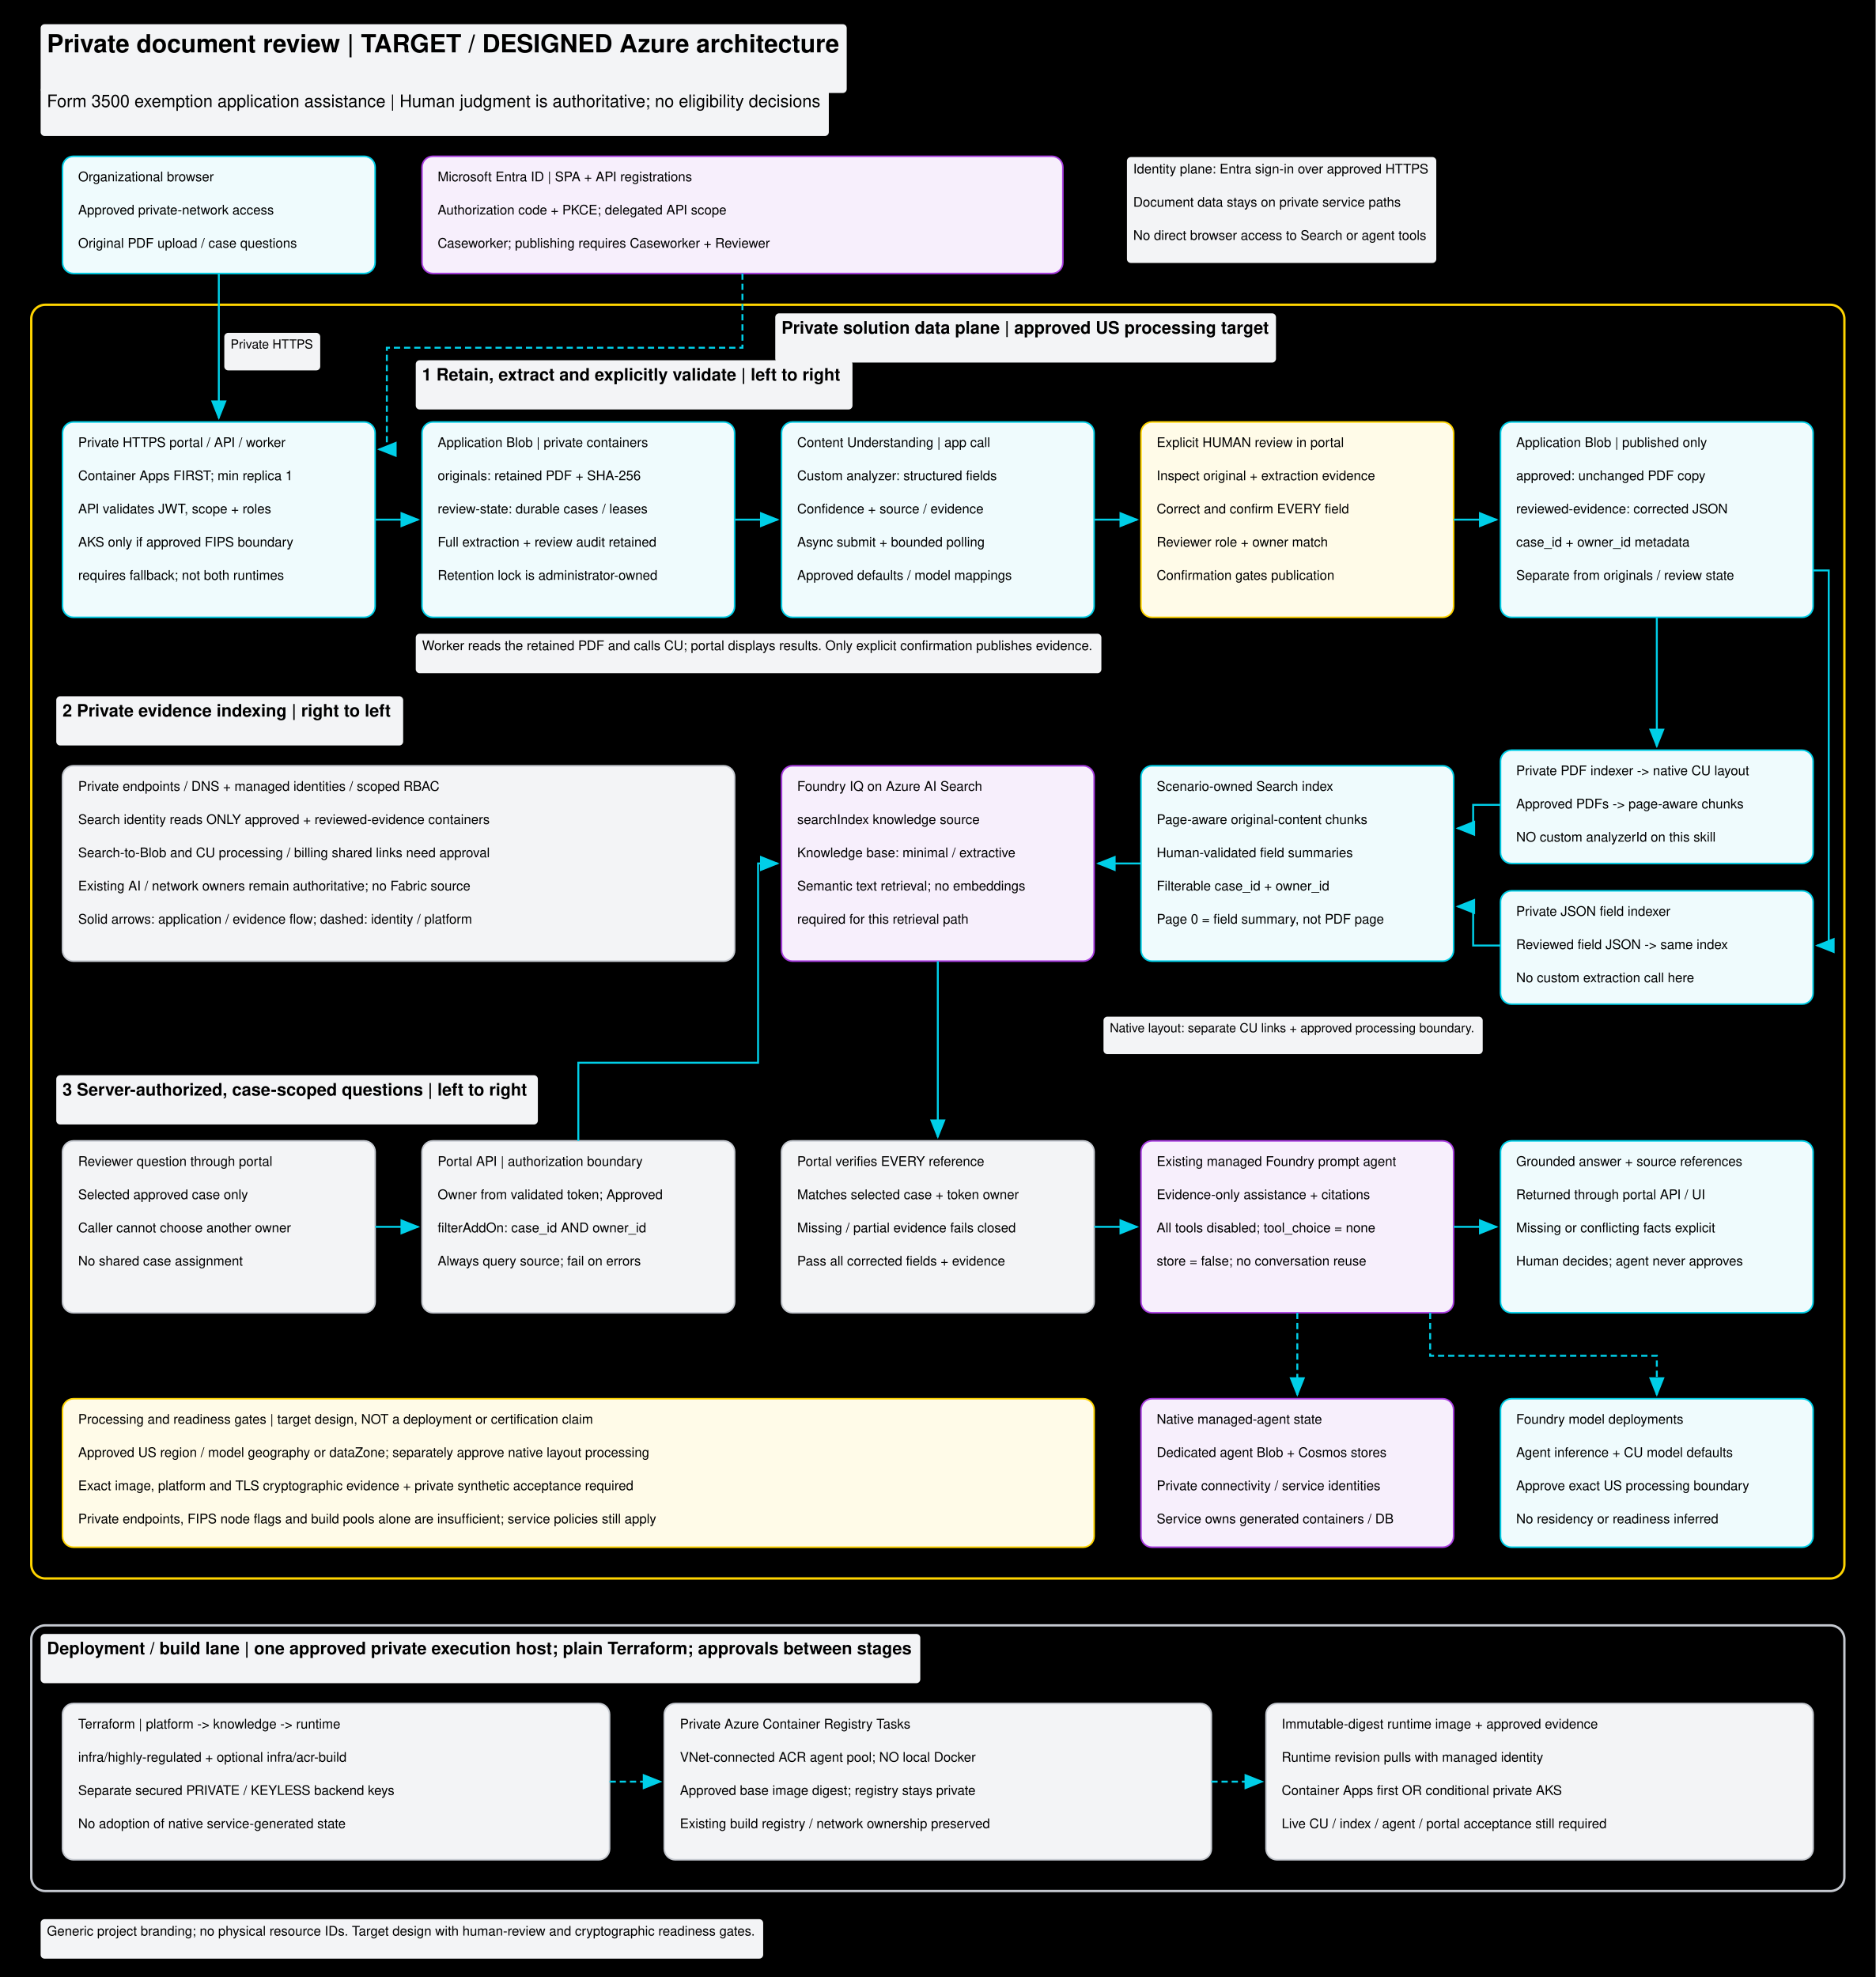
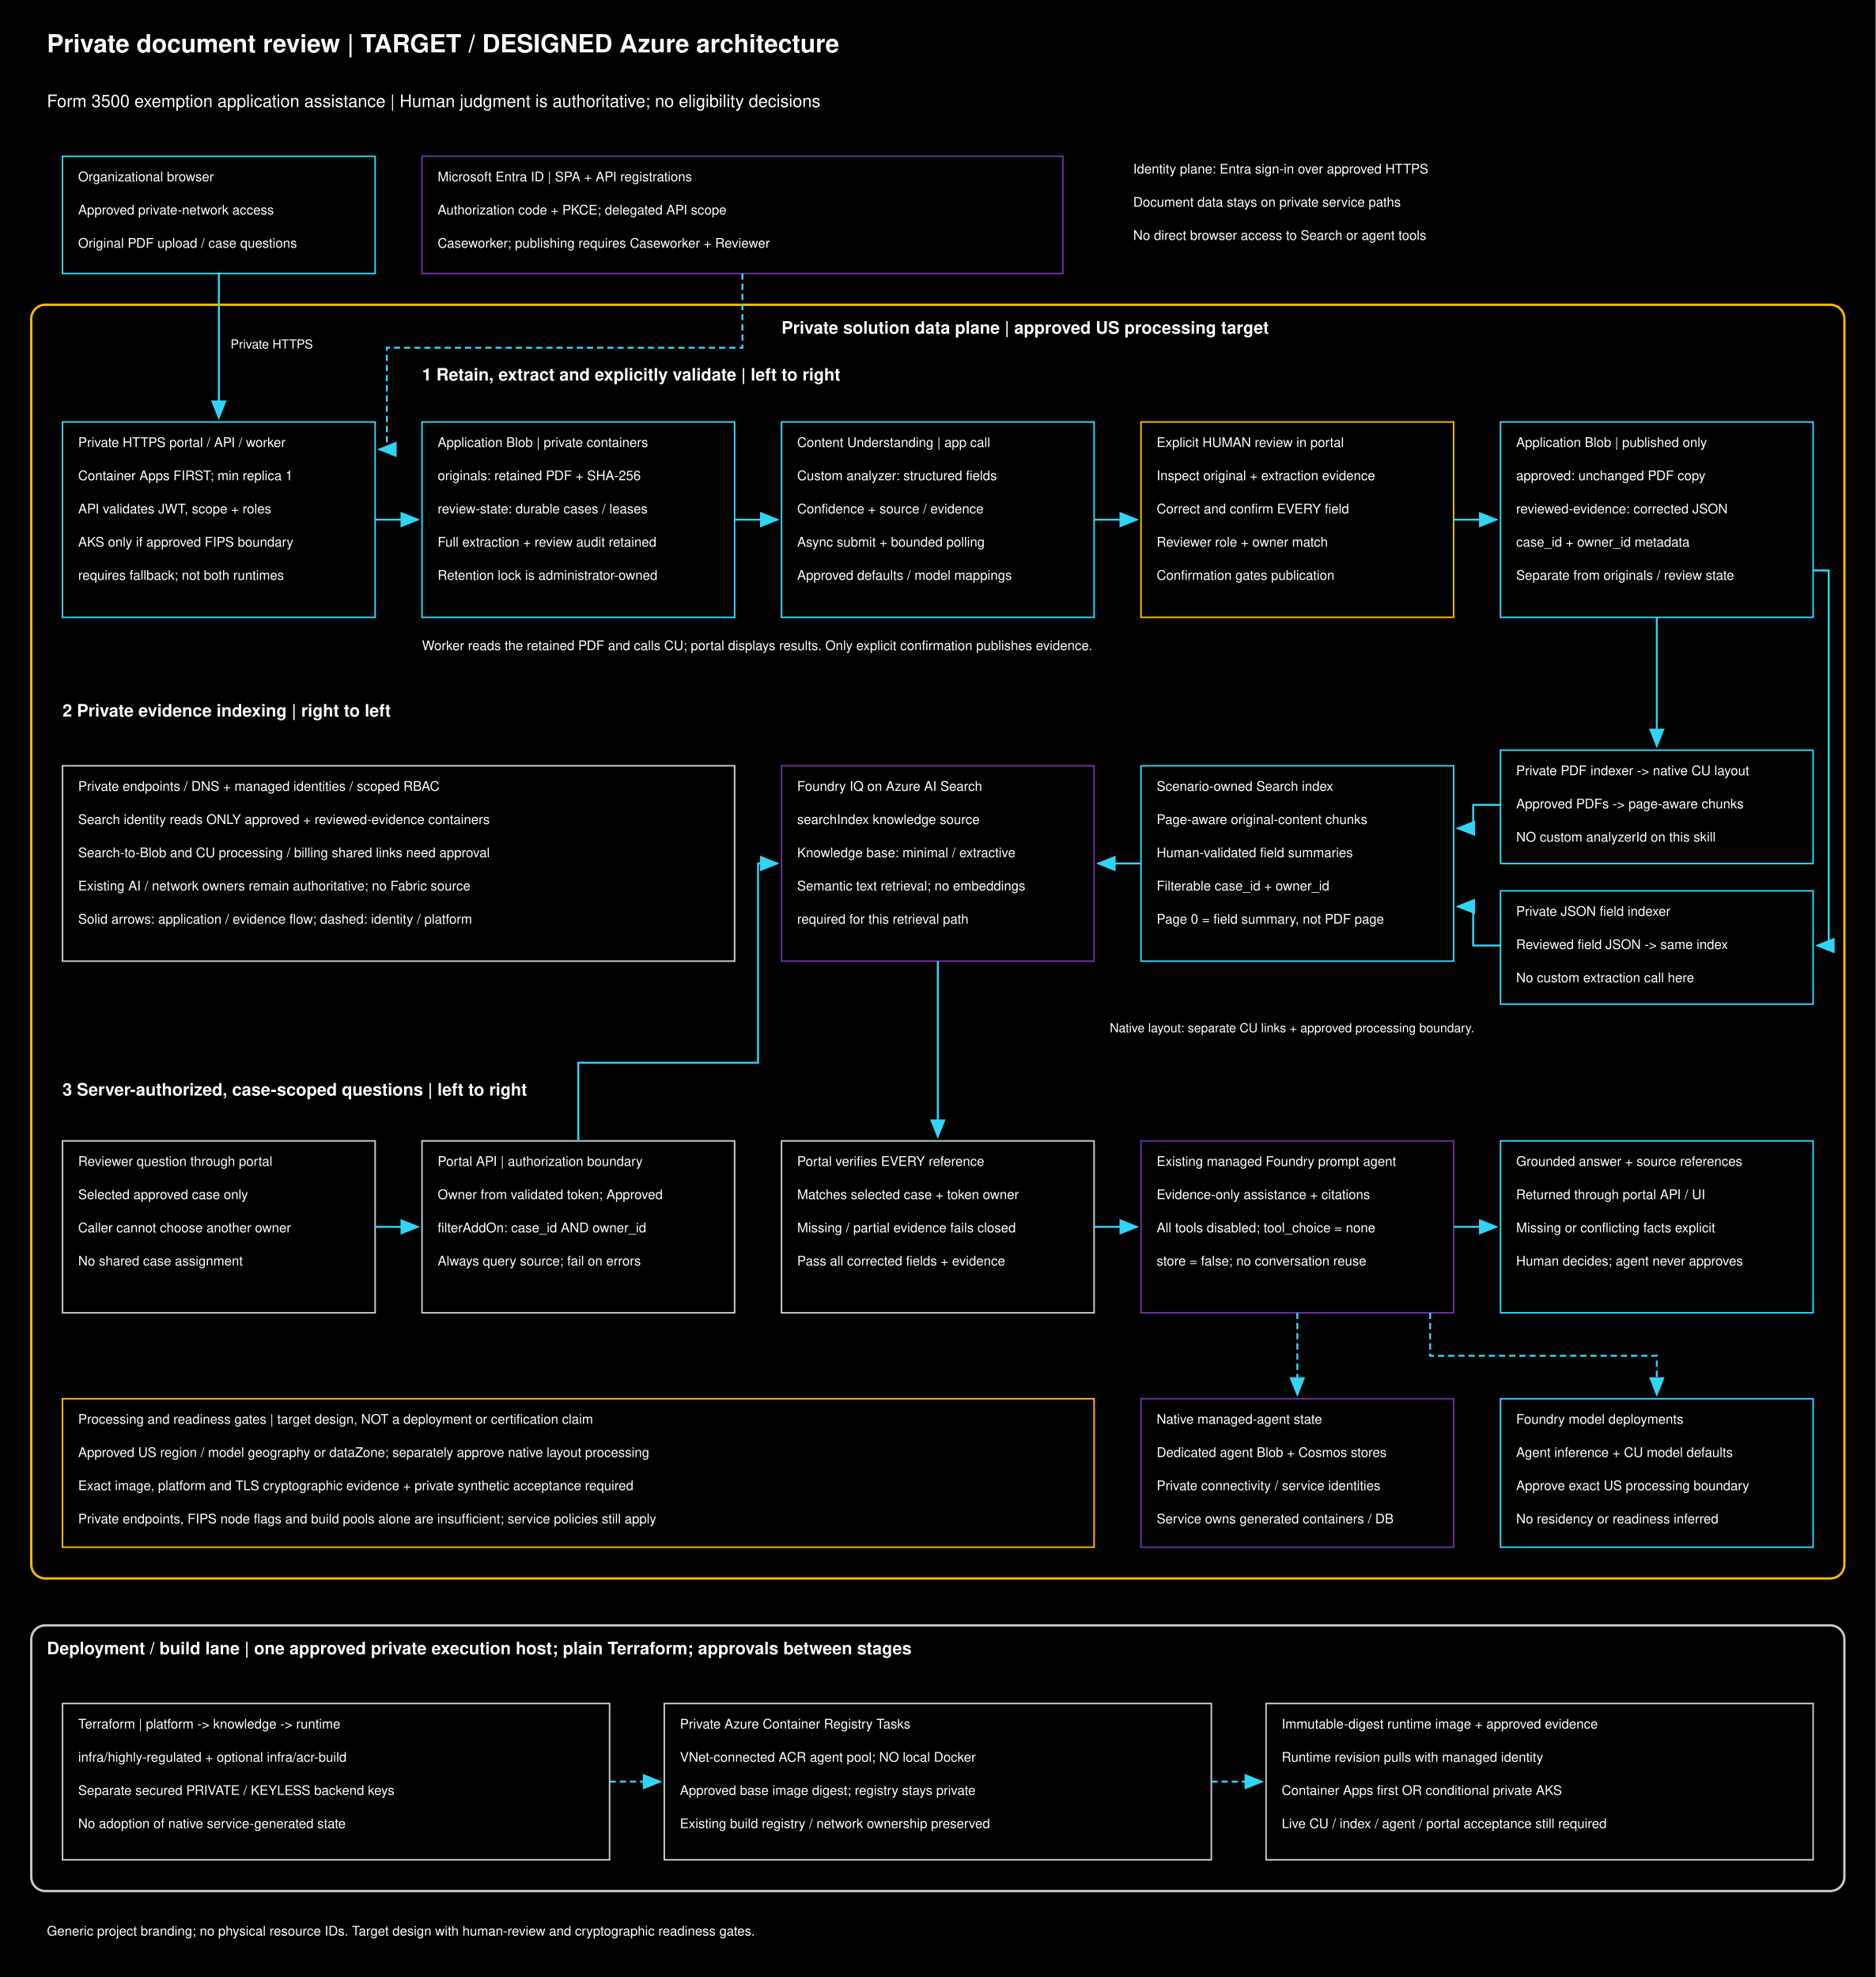
<svg xmlns="http://www.w3.org/2000/svg" width="2400" height="2530" viewBox="0 0 2400 2530" role="img" aria-labelledby="diagram-title diagram-description">
  <defs>
    <marker id="arrow" markerWidth="10" markerHeight="8" refX="9" refY="4" orient="auto">
-       <path d="M0 0 L10 4 L0 8 Z" fill="#00CFE8" />
+       <path d="M0 0 L10 4 L0 8 Z" fill="#32D4F5" />
    </marker>
  </defs>
  <rect width="2400" height="2530" fill="#000000" />
-   <rect x="52" y="31" width="1031.438" height="88.0" rx="5" fill="#F3F4F6" />
-   <text x="60" y="35" font-family="Helvetica, Arial, sans-serif" font-size="32" fill="#000000" font-weight="700">
+   <text x="60" y="35" font-family="Helvetica, Arial, sans-serif" font-size="32" fill="#FFFFFF" font-weight="700">
    <tspan x="60" y="67.0">Private document review | TARGET / DESIGNED Azure architecture</tspan>
  </text>
-   <rect x="52" y="111" width="1008.531" height="63.0" rx="5" fill="#F3F4F6" />
-   <text x="60" y="115" font-family="Helvetica, Arial, sans-serif" font-size="22" fill="#000000">
+   <text x="60" y="115" font-family="Helvetica, Arial, sans-serif" font-size="22" fill="#FFFFFF">
    <tspan x="60" y="137.0">Form 3500 exemption application assistance | Human judgment is authoritative; no eligibility decisions</tspan>
  </text>
-   <rect x="80" y="200" width="400" height="150" rx="14" fill="#EFFBFD" stroke="#00CFE8" stroke-width="2" />
-   <text x="100" y="215" font-family="Helvetica, Arial, sans-serif" font-size="17" fill="#000000">
+   <rect x="80" y="200" width="400" height="150" fill="#000000" stroke="#32D4F5" stroke-width="2" />
+   <text x="100" y="215" font-family="Helvetica, Arial, sans-serif" font-size="17" fill="#FFFFFF">
    <tspan x="100" y="232.0">Organizational browser</tspan>
    <tspan x="100" y="274.5">Approved private-network access</tspan>
    <tspan x="100" y="317.0">Original PDF upload / case questions</tspan>
  </text>
-   <rect x="540" y="200" width="820" height="150" rx="14" fill="#F7EFFC" stroke="#A83DE0" stroke-width="2" />
-   <text x="560" y="215" font-family="Helvetica, Arial, sans-serif" font-size="17" fill="#000000">
+   <rect x="540" y="200" width="820" height="150" fill="#000000" stroke="#7030A0" stroke-width="2" />
+   <text x="560" y="215" font-family="Helvetica, Arial, sans-serif" font-size="17" fill="#FFFFFF">
    <tspan x="560" y="232.0">Microsoft Entra ID | SPA + API registrations</tspan>
    <tspan x="560" y="274.5">Authorization code + PKCE; delegated API scope</tspan>
    <tspan x="560" y="317.0">Caseworker; publishing requires Caseworker + Reviewer</tspan>
  </text>
-   <rect x="1442" y="201" width="395.812" height="135.5" rx="5" fill="#F3F4F6" />
-   <text x="1450" y="205" font-family="Helvetica, Arial, sans-serif" font-size="17" fill="#000000">
+   <text x="1450" y="205" font-family="Helvetica, Arial, sans-serif" font-size="17" fill="#FFFFFF">
    <tspan x="1450" y="222.0">Identity plane: Entra sign-in over approved HTTPS</tspan>
    <tspan x="1450" y="264.5">Document data stays on private service paths</tspan>
    <tspan x="1450" y="307.0">No direct browser access to Search or agent tools</tspan>
  </text>
-   <rect x="40" y="390" width="2320" height="1630" rx="18" fill="none" stroke="#FFD400" stroke-width="3" />
-   <rect x="992" y="401" width="640.688" height="63.0" rx="5" fill="#F3F4F6" />
-   <text x="1000" y="405" font-family="Helvetica, Arial, sans-serif" font-size="22" fill="#000000" font-weight="700">
+   <rect x="40" y="390" width="2320" height="1630" rx="18" fill="none" stroke="#FFB900" stroke-width="3" />
+   <text x="1000" y="405" font-family="Helvetica, Arial, sans-serif" font-size="22" fill="#FFFFFF" font-weight="700">
    <tspan x="1000" y="427.0">Private solution data plane | approved US processing target</tspan>
  </text>
-   <rect x="532" y="461" width="558.797" height="63.0" rx="5" fill="#F3F4F6" />
-   <text x="540" y="465" font-family="Helvetica, Arial, sans-serif" font-size="22" fill="#000000" font-weight="700">
+   <text x="540" y="465" font-family="Helvetica, Arial, sans-serif" font-size="22" fill="#FFFFFF" font-weight="700">
    <tspan x="540" y="487.0">1  Retain, extract and explicitly validate | left to right</tspan>
  </text>
-   <rect x="80" y="540" width="400" height="250" rx="14" fill="#EFFBFD" stroke="#00CFE8" stroke-width="2" />
-   <text x="100" y="555" font-family="Helvetica, Arial, sans-serif" font-size="17" fill="#000000">
+   <rect x="80" y="540" width="400" height="250" fill="#000000" stroke="#32D4F5" stroke-width="2" />
+   <text x="100" y="555" font-family="Helvetica, Arial, sans-serif" font-size="17" fill="#FFFFFF">
    <tspan x="100" y="572.0">Private HTTPS portal / API / worker</tspan>
    <tspan x="100" y="614.5">Container Apps FIRST; min replica 1</tspan>
    <tspan x="100" y="657.0">API validates JWT, scope + roles</tspan>
    <tspan x="100" y="699.5">AKS only if approved FIPS boundary</tspan>
    <tspan x="100" y="742.0">requires fallback; not both runtimes</tspan>
  </text>
-   <rect x="540" y="540" width="400" height="250" rx="14" fill="#EFFBFD" stroke="#00CFE8" stroke-width="2" />
-   <text x="560" y="555" font-family="Helvetica, Arial, sans-serif" font-size="17" fill="#000000">
+   <rect x="540" y="540" width="400" height="250" fill="#000000" stroke="#32D4F5" stroke-width="2" />
+   <text x="560" y="555" font-family="Helvetica, Arial, sans-serif" font-size="17" fill="#FFFFFF">
    <tspan x="560" y="572.0">Application Blob | private containers</tspan>
    <tspan x="560" y="614.5">originals: retained PDF + SHA-256</tspan>
    <tspan x="560" y="657.0">review-state: durable cases / leases</tspan>
    <tspan x="560" y="699.5">Full extraction + review audit retained</tspan>
    <tspan x="560" y="742.0">Retention lock is administrator-owned</tspan>
  </text>
-   <rect x="1000" y="540" width="400" height="250" rx="14" fill="#EFFBFD" stroke="#00CFE8" stroke-width="2" />
-   <text x="1020" y="555" font-family="Helvetica, Arial, sans-serif" font-size="17" fill="#000000">
+   <rect x="1000" y="540" width="400" height="250" fill="#000000" stroke="#32D4F5" stroke-width="2" />
+   <text x="1020" y="555" font-family="Helvetica, Arial, sans-serif" font-size="17" fill="#FFFFFF">
    <tspan x="1020" y="572.0">Content Understanding | app call</tspan>
    <tspan x="1020" y="614.5">Custom analyzer: structured fields</tspan>
    <tspan x="1020" y="657.0">Confidence + source / evidence</tspan>
    <tspan x="1020" y="699.5">Async submit + bounded polling</tspan>
    <tspan x="1020" y="742.0">Approved defaults / model mappings</tspan>
  </text>
-   <rect x="1460" y="540" width="400" height="250" rx="14" fill="#FFFBE8" stroke="#FFD400" stroke-width="2" />
-   <text x="1480" y="555" font-family="Helvetica, Arial, sans-serif" font-size="17" fill="#000000">
+   <rect x="1460" y="540" width="400" height="250" fill="#000000" stroke="#FFB900" stroke-width="2" />
+   <text x="1480" y="555" font-family="Helvetica, Arial, sans-serif" font-size="17" fill="#FFFFFF">
    <tspan x="1480" y="572.0">Explicit HUMAN review in portal</tspan>
    <tspan x="1480" y="614.5">Inspect original + extraction evidence</tspan>
    <tspan x="1480" y="657.0">Correct and confirm EVERY field</tspan>
    <tspan x="1480" y="699.5">Reviewer role + owner match</tspan>
    <tspan x="1480" y="742.0">Confirmation gates publication</tspan>
  </text>
-   <rect x="1920" y="540" width="400" height="250" rx="14" fill="#EFFBFD" stroke="#00CFE8" stroke-width="2" />
-   <text x="1940" y="555" font-family="Helvetica, Arial, sans-serif" font-size="17" fill="#000000">
+   <rect x="1920" y="540" width="400" height="250" fill="#000000" stroke="#32D4F5" stroke-width="2" />
+   <text x="1940" y="555" font-family="Helvetica, Arial, sans-serif" font-size="17" fill="#FFFFFF">
    <tspan x="1940" y="572.0">Application Blob | published only</tspan>
    <tspan x="1940" y="614.5">approved: unchanged PDF copy</tspan>
    <tspan x="1940" y="657.0">reviewed-evidence: corrected JSON</tspan>
    <tspan x="1940" y="699.5">case_id + owner_id metadata</tspan>
    <tspan x="1940" y="742.0">Separate from originals / review state</tspan>
  </text>
-   <path d="M 280 350 L 280 535" fill="none" stroke="#00CFE8" stroke-width="2.5" marker-end="url(#arrow)" />
-   <rect x="287" y="426" width="122.75" height="48.0" rx="5" fill="#F3F4F6" />
-   <text x="295" y="430" font-family="Helvetica, Arial, sans-serif" font-size="16" fill="#000000">
+   <path d="M 280 350 L 280 535" fill="none" stroke="#32D4F5" stroke-width="2.5" marker-end="url(#arrow)" />
+   <text x="295" y="430" font-family="Helvetica, Arial, sans-serif" font-size="16" fill="#FFFFFF">
    <tspan x="295" y="446.0">Private HTTPS</tspan>
  </text>
-   <path d="M 950 350 L 950 445 L 495 445 L 495 575 L 485 575" fill="none" stroke="#00CFE8" stroke-width="2.5" marker-end="url(#arrow)" stroke-dasharray="8 5" />
-   <path d="M 480 665 L 535 665" fill="none" stroke="#00CFE8" stroke-width="2.5" marker-end="url(#arrow)" />
-   <path d="M 940 665 L 995 665" fill="none" stroke="#00CFE8" stroke-width="2.5" marker-end="url(#arrow)" />
-   <path d="M 1400 665 L 1455 665" fill="none" stroke="#00CFE8" stroke-width="2.5" marker-end="url(#arrow)" />
-   <path d="M 1860 665 L 1915 665" fill="none" stroke="#00CFE8" stroke-width="2.5" marker-end="url(#arrow)" />
-   <rect x="532" y="811" width="877.281" height="50.5" rx="5" fill="#F3F4F6" />
-   <text x="540" y="815" font-family="Helvetica, Arial, sans-serif" font-size="17" fill="#000000">
+   <path d="M 950 350 L 950 445 L 495 445 L 495 575 L 485 575" fill="none" stroke="#32D4F5" stroke-width="2.5" marker-end="url(#arrow)" stroke-dasharray="8 5" />
+   <path d="M 480 665 L 535 665" fill="none" stroke="#32D4F5" stroke-width="2.5" marker-end="url(#arrow)" />
+   <path d="M 940 665 L 995 665" fill="none" stroke="#32D4F5" stroke-width="2.5" marker-end="url(#arrow)" />
+   <path d="M 1400 665 L 1455 665" fill="none" stroke="#32D4F5" stroke-width="2.5" marker-end="url(#arrow)" />
+   <path d="M 1860 665 L 1915 665" fill="none" stroke="#32D4F5" stroke-width="2.5" marker-end="url(#arrow)" />
+   <text x="540" y="815" font-family="Helvetica, Arial, sans-serif" font-size="17" fill="#FFFFFF">
    <tspan x="540" y="832.0">Worker reads the retained PDF and calls CU; portal displays results. Only explicit confirmation publishes evidence.</tspan>
  </text>
-   <rect x="72" y="891" width="443.875" height="63.0" rx="5" fill="#F3F4F6" />
-   <text x="80" y="895" font-family="Helvetica, Arial, sans-serif" font-size="22" fill="#000000" font-weight="700">
+   <text x="80" y="895" font-family="Helvetica, Arial, sans-serif" font-size="22" fill="#FFFFFF" font-weight="700">
    <tspan x="80" y="917.0">2  Private evidence indexing | right to left</tspan>
  </text>
-   <rect x="80" y="980" width="860" height="250" rx="14" fill="#F3F4F6" stroke="#C5C9D0" stroke-width="2" />
-   <text x="100" y="995" font-family="Helvetica, Arial, sans-serif" font-size="17" fill="#000000">
+   <rect x="80" y="980" width="860" height="250" fill="#000000" stroke="#C5C9D0" stroke-width="2" />
+   <text x="100" y="995" font-family="Helvetica, Arial, sans-serif" font-size="17" fill="#FFFFFF">
    <tspan x="100" y="1012.0">Private endpoints / DNS + managed identities / scoped RBAC</tspan>
    <tspan x="100" y="1054.5">Search identity reads ONLY approved + reviewed-evidence containers</tspan>
    <tspan x="100" y="1097.0">Search-to-Blob and CU processing / billing shared links need approval</tspan>
    <tspan x="100" y="1139.5">Existing AI / network owners remain authoritative; no Fabric source</tspan>
    <tspan x="100" y="1182.0">Solid arrows: application / evidence flow; dashed: identity / platform</tspan>
  </text>
-   <rect x="1000" y="980" width="400" height="250" rx="14" fill="#F7EFFC" stroke="#A83DE0" stroke-width="2" />
-   <text x="1020" y="995" font-family="Helvetica, Arial, sans-serif" font-size="17" fill="#000000">
+   <rect x="1000" y="980" width="400" height="250" fill="#000000" stroke="#7030A0" stroke-width="2" />
+   <text x="1020" y="995" font-family="Helvetica, Arial, sans-serif" font-size="17" fill="#FFFFFF">
    <tspan x="1020" y="1012.0">Foundry IQ on Azure AI Search</tspan>
    <tspan x="1020" y="1054.5">searchIndex knowledge source</tspan>
    <tspan x="1020" y="1097.0">Knowledge base: minimal / extractive</tspan>
    <tspan x="1020" y="1139.5">Semantic text retrieval; no embeddings</tspan>
    <tspan x="1020" y="1182.0">required for this retrieval path</tspan>
  </text>
-   <rect x="1460" y="980" width="400" height="250" rx="14" fill="#EFFBFD" stroke="#00CFE8" stroke-width="2" />
-   <text x="1480" y="995" font-family="Helvetica, Arial, sans-serif" font-size="17" fill="#000000">
+   <rect x="1460" y="980" width="400" height="250" fill="#000000" stroke="#32D4F5" stroke-width="2" />
+   <text x="1480" y="995" font-family="Helvetica, Arial, sans-serif" font-size="17" fill="#FFFFFF">
    <tspan x="1480" y="1012.0">Scenario-owned Search index</tspan>
    <tspan x="1480" y="1054.5">Page-aware original-content chunks</tspan>
    <tspan x="1480" y="1097.0">Human-validated field summaries</tspan>
    <tspan x="1480" y="1139.5">Filterable case_id + owner_id</tspan>
    <tspan x="1480" y="1182.0">Page 0 = field summary, not PDF page</tspan>
  </text>
-   <rect x="1920" y="960" width="400" height="145" rx="14" fill="#EFFBFD" stroke="#00CFE8" stroke-width="2" />
-   <text x="1940" y="975" font-family="Helvetica, Arial, sans-serif" font-size="17" fill="#000000">
+   <rect x="1920" y="960" width="400" height="145" fill="#000000" stroke="#32D4F5" stroke-width="2" />
+   <text x="1940" y="975" font-family="Helvetica, Arial, sans-serif" font-size="17" fill="#FFFFFF">
    <tspan x="1940" y="992.0">Private PDF indexer -&gt; native CU layout</tspan>
    <tspan x="1940" y="1034.5">Approved PDFs -&gt; page-aware chunks</tspan>
    <tspan x="1940" y="1077.0">NO custom analyzerId on this skill</tspan>
  </text>
-   <rect x="1920" y="1140" width="400" height="145" rx="14" fill="#EFFBFD" stroke="#00CFE8" stroke-width="2" />
-   <text x="1940" y="1155" font-family="Helvetica, Arial, sans-serif" font-size="17" fill="#000000">
+   <rect x="1920" y="1140" width="400" height="145" fill="#000000" stroke="#32D4F5" stroke-width="2" />
+   <text x="1940" y="1155" font-family="Helvetica, Arial, sans-serif" font-size="17" fill="#FFFFFF">
    <tspan x="1940" y="1172.0">Private JSON field indexer</tspan>
    <tspan x="1940" y="1214.5">Reviewed field JSON -&gt; same index</tspan>
    <tspan x="1940" y="1257.0">No custom extraction call here</tspan>
  </text>
-   <path d="M 2120 790 L 2120 955" fill="none" stroke="#00CFE8" stroke-width="2.5" marker-end="url(#arrow)" />
-   <path d="M 2320 730 L 2340 730 L 2340 1210 L 2325 1210" fill="none" stroke="#00CFE8" stroke-width="2.5" marker-end="url(#arrow)" />
-   <path d="M 1920 1030 L 1885 1030 L 1885 1060 L 1865 1060" fill="none" stroke="#00CFE8" stroke-width="2.5" marker-end="url(#arrow)" />
-   <path d="M 1920 1210 L 1885 1210 L 1885 1160 L 1865 1160" fill="none" stroke="#00CFE8" stroke-width="2.5" marker-end="url(#arrow)" />
-   <path d="M 1460 1105 L 1405 1105" fill="none" stroke="#00CFE8" stroke-width="2.5" marker-end="url(#arrow)" />
-   <rect x="1412" y="1301" width="485.234" height="48.0" rx="5" fill="#F3F4F6" />
-   <text x="1420" y="1305" font-family="Helvetica, Arial, sans-serif" font-size="16" fill="#000000">
+   <path d="M 2120 790 L 2120 955" fill="none" stroke="#32D4F5" stroke-width="2.5" marker-end="url(#arrow)" />
+   <path d="M 2320 730 L 2340 730 L 2340 1210 L 2325 1210" fill="none" stroke="#32D4F5" stroke-width="2.5" marker-end="url(#arrow)" />
+   <path d="M 1920 1030 L 1885 1030 L 1885 1060 L 1865 1060" fill="none" stroke="#32D4F5" stroke-width="2.5" marker-end="url(#arrow)" />
+   <path d="M 1920 1210 L 1885 1210 L 1885 1160 L 1865 1160" fill="none" stroke="#32D4F5" stroke-width="2.5" marker-end="url(#arrow)" />
+   <path d="M 1460 1105 L 1405 1105" fill="none" stroke="#32D4F5" stroke-width="2.5" marker-end="url(#arrow)" />
+   <text x="1420" y="1305" font-family="Helvetica, Arial, sans-serif" font-size="16" fill="#FFFFFF">
    <tspan x="1420" y="1321.0">Native layout: separate CU links + approved processing boundary.</tspan>
  </text>
-   <rect x="72" y="1376" width="616.234" height="63.0" rx="5" fill="#F3F4F6" />
-   <text x="80" y="1380" font-family="Helvetica, Arial, sans-serif" font-size="22" fill="#000000" font-weight="700">
+   <text x="80" y="1380" font-family="Helvetica, Arial, sans-serif" font-size="22" fill="#FFFFFF" font-weight="700">
    <tspan x="80" y="1402.0">3  Server-authorized, case-scoped questions | left to right</tspan>
  </text>
-   <rect x="80" y="1460" width="400" height="220" rx="14" fill="#F3F4F6" stroke="#C5C9D0" stroke-width="2" />
-   <text x="100" y="1475" font-family="Helvetica, Arial, sans-serif" font-size="17" fill="#000000">
+   <rect x="80" y="1460" width="400" height="220" fill="#000000" stroke="#C5C9D0" stroke-width="2" />
+   <text x="100" y="1475" font-family="Helvetica, Arial, sans-serif" font-size="17" fill="#FFFFFF">
    <tspan x="100" y="1492.0">Reviewer question through portal</tspan>
    <tspan x="100" y="1534.5">Selected approved case only</tspan>
    <tspan x="100" y="1577.0">Caller cannot choose another owner</tspan>
    <tspan x="100" y="1619.5">No shared case assignment</tspan>
  </text>
-   <rect x="540" y="1460" width="400" height="220" rx="14" fill="#F3F4F6" stroke="#C5C9D0" stroke-width="2" />
-   <text x="560" y="1475" font-family="Helvetica, Arial, sans-serif" font-size="17" fill="#000000">
+   <rect x="540" y="1460" width="400" height="220" fill="#000000" stroke="#C5C9D0" stroke-width="2" />
+   <text x="560" y="1475" font-family="Helvetica, Arial, sans-serif" font-size="17" fill="#FFFFFF">
    <tspan x="560" y="1492.0">Portal API | authorization boundary</tspan>
    <tspan x="560" y="1534.5">Owner from validated token; Approved</tspan>
    <tspan x="560" y="1577.0">filterAddOn: case_id AND owner_id</tspan>
    <tspan x="560" y="1619.5">Always query source; fail on errors</tspan>
  </text>
-   <rect x="1000" y="1460" width="400" height="220" rx="14" fill="#F3F4F6" stroke="#C5C9D0" stroke-width="2" />
-   <text x="1020" y="1475" font-family="Helvetica, Arial, sans-serif" font-size="17" fill="#000000">
+   <rect x="1000" y="1460" width="400" height="220" fill="#000000" stroke="#C5C9D0" stroke-width="2" />
+   <text x="1020" y="1475" font-family="Helvetica, Arial, sans-serif" font-size="17" fill="#FFFFFF">
    <tspan x="1020" y="1492.0">Portal verifies EVERY reference</tspan>
    <tspan x="1020" y="1534.5">Matches selected case + token owner</tspan>
    <tspan x="1020" y="1577.0">Missing / partial evidence fails closed</tspan>
    <tspan x="1020" y="1619.5">Pass all corrected fields + evidence</tspan>
  </text>
-   <rect x="1460" y="1460" width="400" height="220" rx="14" fill="#F7EFFC" stroke="#A83DE0" stroke-width="2" />
-   <text x="1480" y="1475" font-family="Helvetica, Arial, sans-serif" font-size="17" fill="#000000">
+   <rect x="1460" y="1460" width="400" height="220" fill="#000000" stroke="#7030A0" stroke-width="2" />
+   <text x="1480" y="1475" font-family="Helvetica, Arial, sans-serif" font-size="17" fill="#FFFFFF">
    <tspan x="1480" y="1492.0">Existing managed Foundry prompt agent</tspan>
    <tspan x="1480" y="1534.5">Evidence-only assistance + citations</tspan>
    <tspan x="1480" y="1577.0">All tools disabled; tool_choice = none</tspan>
    <tspan x="1480" y="1619.5">store = false; no conversation reuse</tspan>
  </text>
-   <rect x="1920" y="1460" width="400" height="220" rx="14" fill="#EFFBFD" stroke="#00CFE8" stroke-width="2" />
-   <text x="1940" y="1475" font-family="Helvetica, Arial, sans-serif" font-size="17" fill="#000000">
+   <rect x="1920" y="1460" width="400" height="220" fill="#000000" stroke="#32D4F5" stroke-width="2" />
+   <text x="1940" y="1475" font-family="Helvetica, Arial, sans-serif" font-size="17" fill="#FFFFFF">
    <tspan x="1940" y="1492.0">Grounded answer + source references</tspan>
    <tspan x="1940" y="1534.5">Returned through portal API / UI</tspan>
    <tspan x="1940" y="1577.0">Missing or conflicting facts explicit</tspan>
    <tspan x="1940" y="1619.5">Human decides; agent never approves</tspan>
  </text>
-   <path d="M 480 1570 L 535 1570" fill="none" stroke="#00CFE8" stroke-width="2.5" marker-end="url(#arrow)" />
-   <path d="M 740 1460 L 740 1360 L 970 1360 L 970 1105 L 995 1105" fill="none" stroke="#00CFE8" stroke-width="2.5" marker-end="url(#arrow)" />
-   <path d="M 1200 1230 L 1200 1455" fill="none" stroke="#00CFE8" stroke-width="2.5" marker-end="url(#arrow)" />
-   <path d="M 1400 1570 L 1455 1570" fill="none" stroke="#00CFE8" stroke-width="2.5" marker-end="url(#arrow)" />
-   <path d="M 1860 1570 L 1915 1570" fill="none" stroke="#00CFE8" stroke-width="2.5" marker-end="url(#arrow)" />
-   <rect x="80" y="1790" width="1320" height="190" rx="14" fill="#FFFBE8" stroke="#FFD400" stroke-width="2" />
-   <text x="100" y="1805" font-family="Helvetica, Arial, sans-serif" font-size="17" fill="#000000">
+   <path d="M 480 1570 L 535 1570" fill="none" stroke="#32D4F5" stroke-width="2.5" marker-end="url(#arrow)" />
+   <path d="M 740 1460 L 740 1360 L 970 1360 L 970 1105 L 995 1105" fill="none" stroke="#32D4F5" stroke-width="2.5" marker-end="url(#arrow)" />
+   <path d="M 1200 1230 L 1200 1455" fill="none" stroke="#32D4F5" stroke-width="2.5" marker-end="url(#arrow)" />
+   <path d="M 1400 1570 L 1455 1570" fill="none" stroke="#32D4F5" stroke-width="2.5" marker-end="url(#arrow)" />
+   <path d="M 1860 1570 L 1915 1570" fill="none" stroke="#32D4F5" stroke-width="2.5" marker-end="url(#arrow)" />
+   <rect x="80" y="1790" width="1320" height="190" fill="#000000" stroke="#FFB900" stroke-width="2" />
+   <text x="100" y="1805" font-family="Helvetica, Arial, sans-serif" font-size="17" fill="#FFFFFF">
    <tspan x="100" y="1822.0">Processing and readiness gates | target design, NOT a deployment or certification claim</tspan>
    <tspan x="100" y="1864.5">Approved US region / model geography or dataZone; separately approve native layout processing</tspan>
    <tspan x="100" y="1907.0">Exact image, platform and TLS cryptographic evidence + private synthetic acceptance required</tspan>
    <tspan x="100" y="1949.5">Private endpoints, FIPS node flags and build pools alone are insufficient; service policies still apply</tspan>
  </text>
-   <rect x="1460" y="1790" width="400" height="190" rx="14" fill="#F7EFFC" stroke="#A83DE0" stroke-width="2" />
-   <text x="1480" y="1805" font-family="Helvetica, Arial, sans-serif" font-size="17" fill="#000000">
+   <rect x="1460" y="1790" width="400" height="190" fill="#000000" stroke="#7030A0" stroke-width="2" />
+   <text x="1480" y="1805" font-family="Helvetica, Arial, sans-serif" font-size="17" fill="#FFFFFF">
    <tspan x="1480" y="1822.0">Native managed-agent state</tspan>
    <tspan x="1480" y="1864.5">Dedicated agent Blob + Cosmos stores</tspan>
    <tspan x="1480" y="1907.0">Private connectivity / service identities</tspan>
    <tspan x="1480" y="1949.5">Service owns generated containers / DB</tspan>
  </text>
-   <rect x="1920" y="1790" width="400" height="190" rx="14" fill="#EFFBFD" stroke="#00CFE8" stroke-width="2" />
-   <text x="1940" y="1805" font-family="Helvetica, Arial, sans-serif" font-size="17" fill="#000000">
+   <rect x="1920" y="1790" width="400" height="190" fill="#000000" stroke="#32D4F5" stroke-width="2" />
+   <text x="1940" y="1805" font-family="Helvetica, Arial, sans-serif" font-size="17" fill="#FFFFFF">
    <tspan x="1940" y="1822.0">Foundry model deployments</tspan>
    <tspan x="1940" y="1864.5">Agent inference + CU model defaults</tspan>
    <tspan x="1940" y="1907.0">Approve exact US processing boundary</tspan>
    <tspan x="1940" y="1949.5">No residency or readiness inferred</tspan>
  </text>
-   <path d="M 1660 1680 L 1660 1785" fill="none" stroke="#00CFE8" stroke-width="2.5" marker-end="url(#arrow)" stroke-dasharray="8 5" />
-   <path d="M 1830 1680 L 1830 1735 L 2120 1735 L 2120 1785" fill="none" stroke="#00CFE8" stroke-width="2.5" marker-end="url(#arrow)" stroke-dasharray="8 5" />
+   <path d="M 1660 1680 L 1660 1785" fill="none" stroke="#32D4F5" stroke-width="2.5" marker-end="url(#arrow)" stroke-dasharray="8 5" />
+   <path d="M 1830 1680 L 1830 1735 L 2120 1735 L 2120 1785" fill="none" stroke="#32D4F5" stroke-width="2.5" marker-end="url(#arrow)" stroke-dasharray="8 5" />
  <rect x="40" y="2080" width="2320" height="340" rx="18" fill="none" stroke="#C5C9D0" stroke-width="3" />
-   <rect x="52" y="2091" width="1125.562" height="63.0" rx="5" fill="#F3F4F6" />
-   <text x="60" y="2095" font-family="Helvetica, Arial, sans-serif" font-size="22" fill="#000000" font-weight="700">
+   <text x="60" y="2095" font-family="Helvetica, Arial, sans-serif" font-size="22" fill="#FFFFFF" font-weight="700">
    <tspan x="60" y="2117.0">Deployment / build lane | one approved private execution host; plain Terraform; approvals between stages</tspan>
  </text>
-   <rect x="80" y="2180" width="700" height="200" rx="14" fill="#F3F4F6" stroke="#C5C9D0" stroke-width="2" />
-   <text x="100" y="2195" font-family="Helvetica, Arial, sans-serif" font-size="17" fill="#000000">
+   <rect x="80" y="2180" width="700" height="200" fill="#000000" stroke="#C5C9D0" stroke-width="2" />
+   <text x="100" y="2195" font-family="Helvetica, Arial, sans-serif" font-size="17" fill="#FFFFFF">
    <tspan x="100" y="2212.0">Terraform | platform -&gt; knowledge -&gt; runtime</tspan>
    <tspan x="100" y="2254.5">infra/highly-regulated + optional infra/acr-build</tspan>
    <tspan x="100" y="2297.0">Separate secured PRIVATE / KEYLESS backend keys</tspan>
    <tspan x="100" y="2339.5">No adoption of native service-generated state</tspan>
  </text>
-   <rect x="850" y="2180" width="700" height="200" rx="14" fill="#F3F4F6" stroke="#C5C9D0" stroke-width="2" />
-   <text x="870" y="2195" font-family="Helvetica, Arial, sans-serif" font-size="17" fill="#000000">
+   <rect x="850" y="2180" width="700" height="200" fill="#000000" stroke="#C5C9D0" stroke-width="2" />
+   <text x="870" y="2195" font-family="Helvetica, Arial, sans-serif" font-size="17" fill="#FFFFFF">
    <tspan x="870" y="2212.0">Private Azure Container Registry Tasks</tspan>
    <tspan x="870" y="2254.5">VNet-connected ACR agent pool; NO local Docker</tspan>
    <tspan x="870" y="2297.0">Approved base image digest; registry stays private</tspan>
    <tspan x="870" y="2339.5">Existing build registry / network ownership preserved</tspan>
  </text>
-   <rect x="1620" y="2180" width="700" height="200" rx="14" fill="#F3F4F6" stroke="#C5C9D0" stroke-width="2" />
-   <text x="1640" y="2195" font-family="Helvetica, Arial, sans-serif" font-size="17" fill="#000000">
+   <rect x="1620" y="2180" width="700" height="200" fill="#000000" stroke="#C5C9D0" stroke-width="2" />
+   <text x="1640" y="2195" font-family="Helvetica, Arial, sans-serif" font-size="17" fill="#FFFFFF">
    <tspan x="1640" y="2212.0">Immutable-digest runtime image + approved evidence</tspan>
    <tspan x="1640" y="2254.5">Runtime revision pulls with managed identity</tspan>
    <tspan x="1640" y="2297.0">Container Apps first OR conditional private AKS</tspan>
    <tspan x="1640" y="2339.5">Live CU / index / agent / portal acceptance still required</tspan>
  </text>
-   <path d="M 780 2280 L 845 2280" fill="none" stroke="#00CFE8" stroke-width="2.5" marker-end="url(#arrow)" stroke-dasharray="8 5" />
-   <path d="M 1550 2280 L 1615 2280" fill="none" stroke="#00CFE8" stroke-width="2.5" marker-end="url(#arrow)" stroke-dasharray="8 5" />
-   <rect x="52" y="2456" width="924.531" height="50.5" rx="5" fill="#F3F4F6" />
-   <text x="60" y="2460" font-family="Helvetica, Arial, sans-serif" font-size="17" fill="#000000">
+   <path d="M 780 2280 L 845 2280" fill="none" stroke="#32D4F5" stroke-width="2.5" marker-end="url(#arrow)" stroke-dasharray="8 5" />
+   <path d="M 1550 2280 L 1615 2280" fill="none" stroke="#32D4F5" stroke-width="2.5" marker-end="url(#arrow)" stroke-dasharray="8 5" />
+   <text x="60" y="2460" font-family="Helvetica, Arial, sans-serif" font-size="17" fill="#FFFFFF">
    <tspan x="60" y="2477.0">Generic project branding; no physical resource IDs. Target design with human-review and cryptographic readiness gates.</tspan>
  </text>
</svg>
